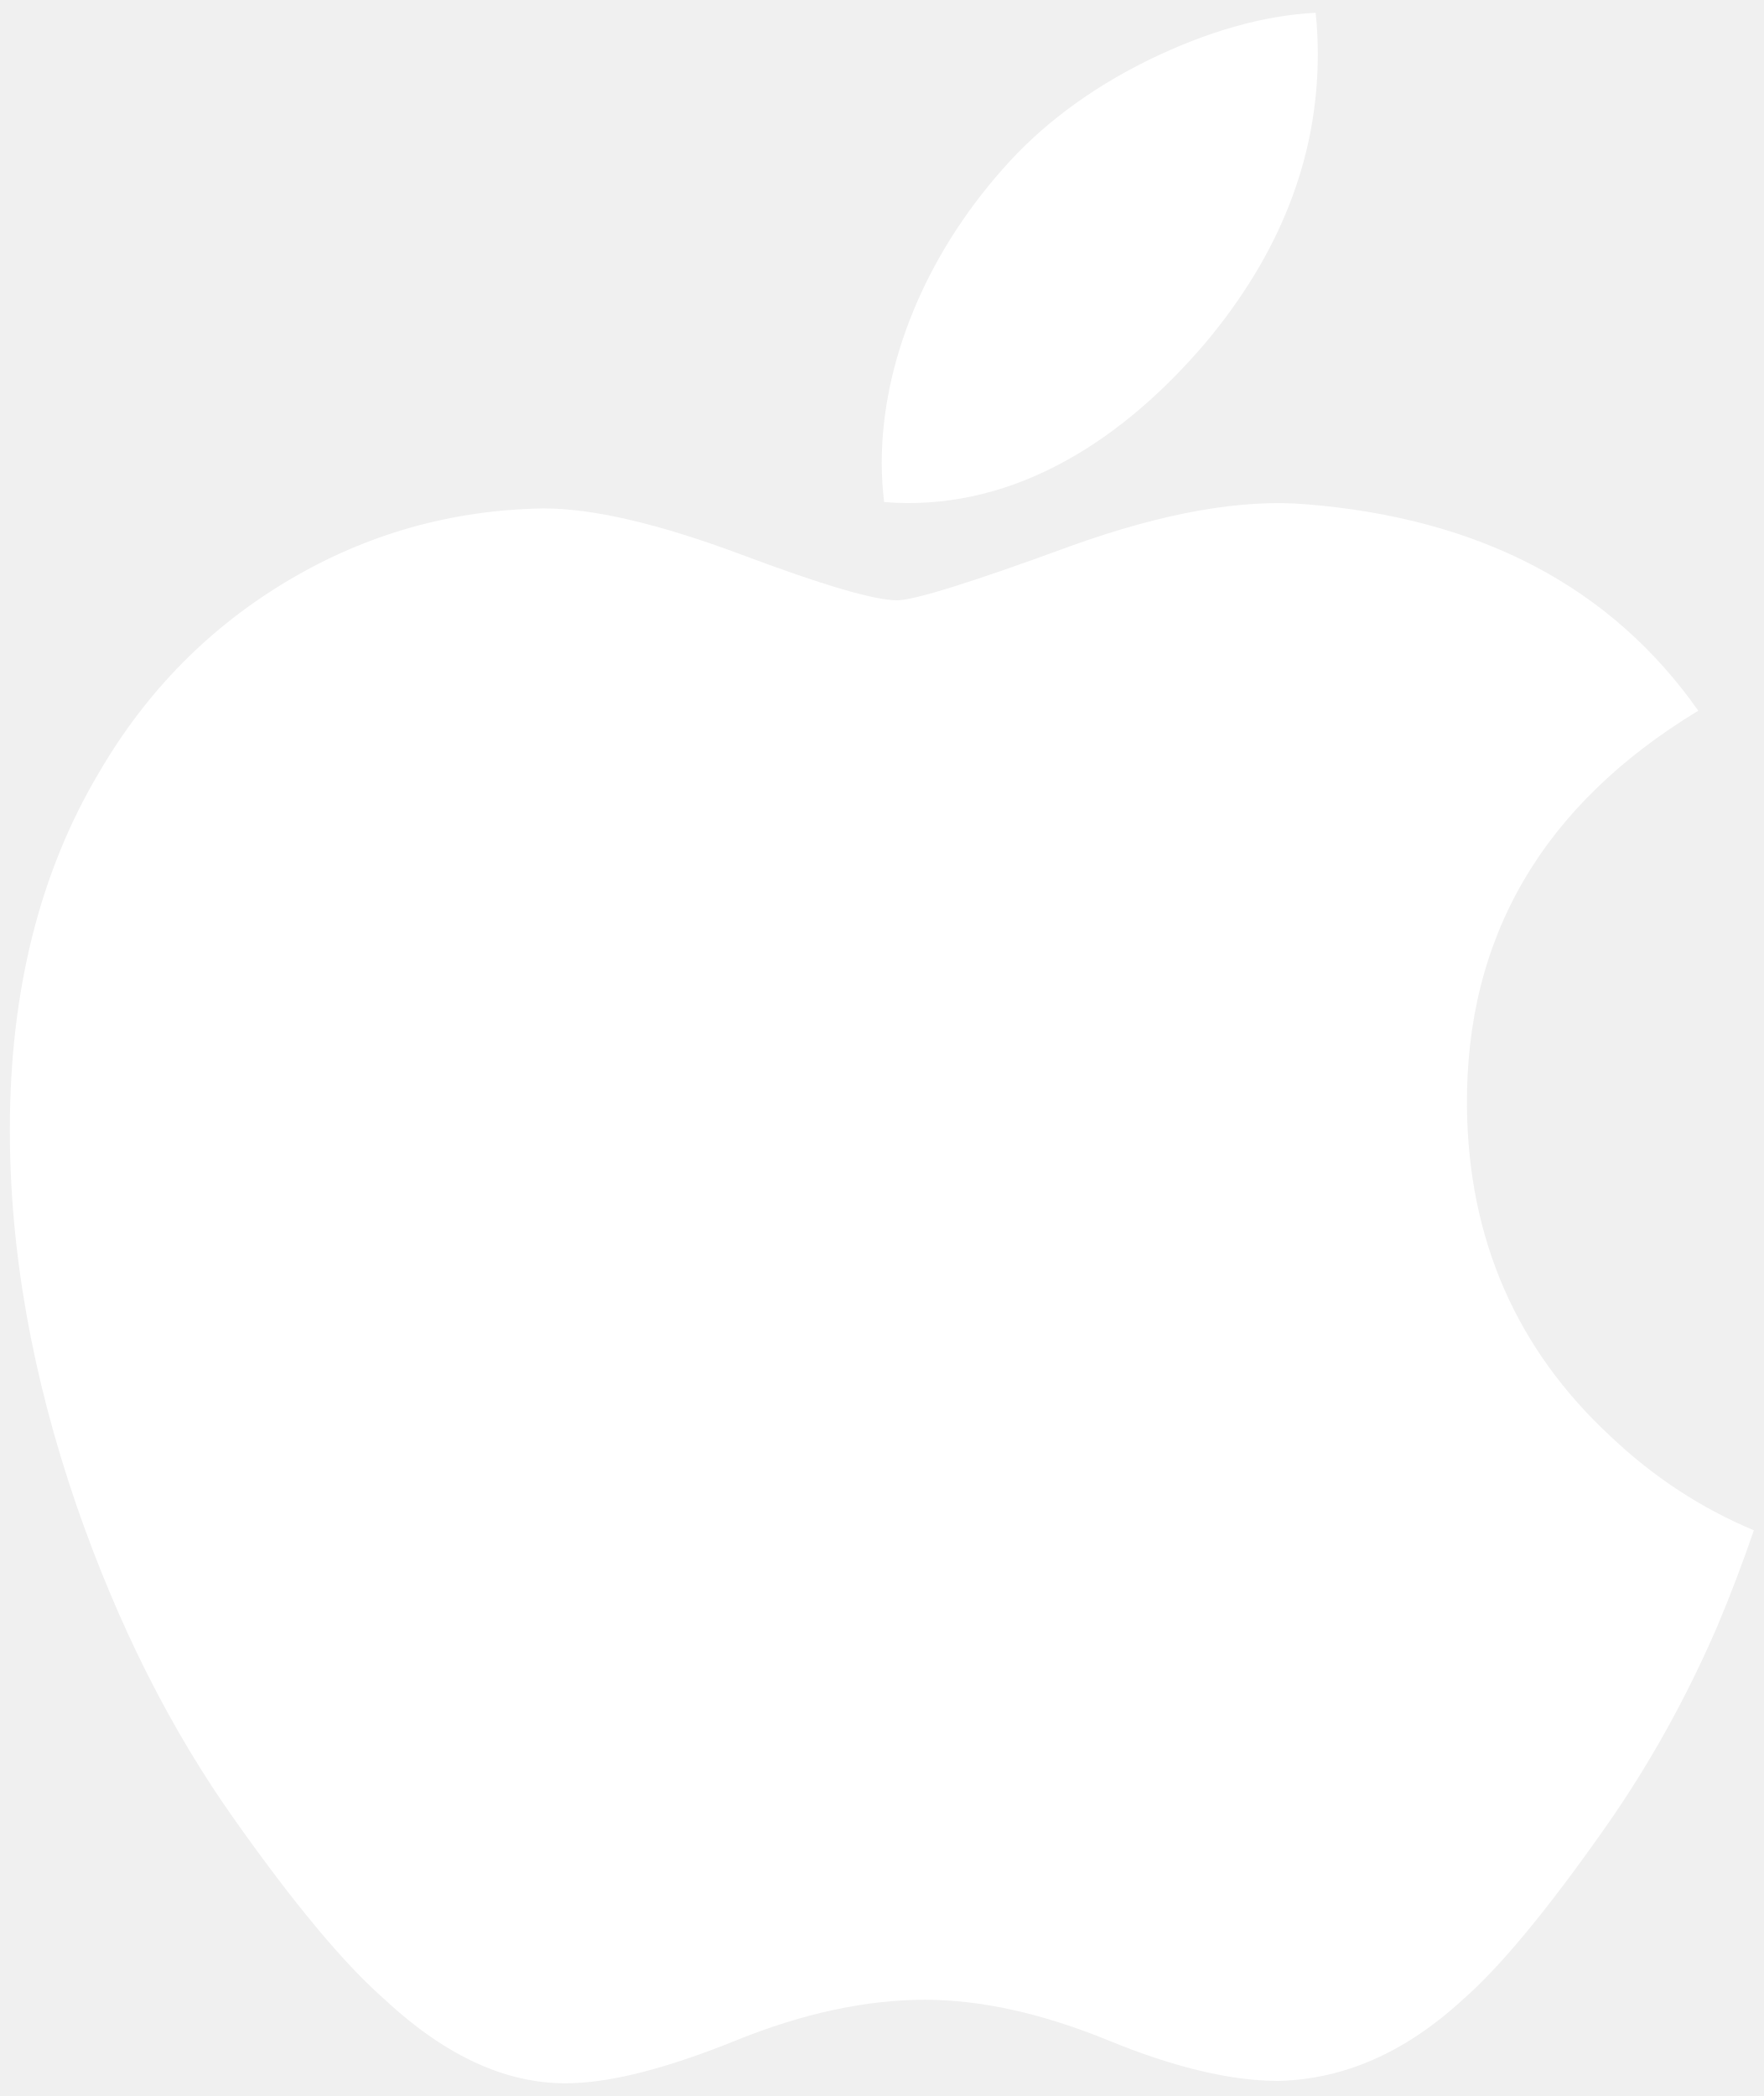
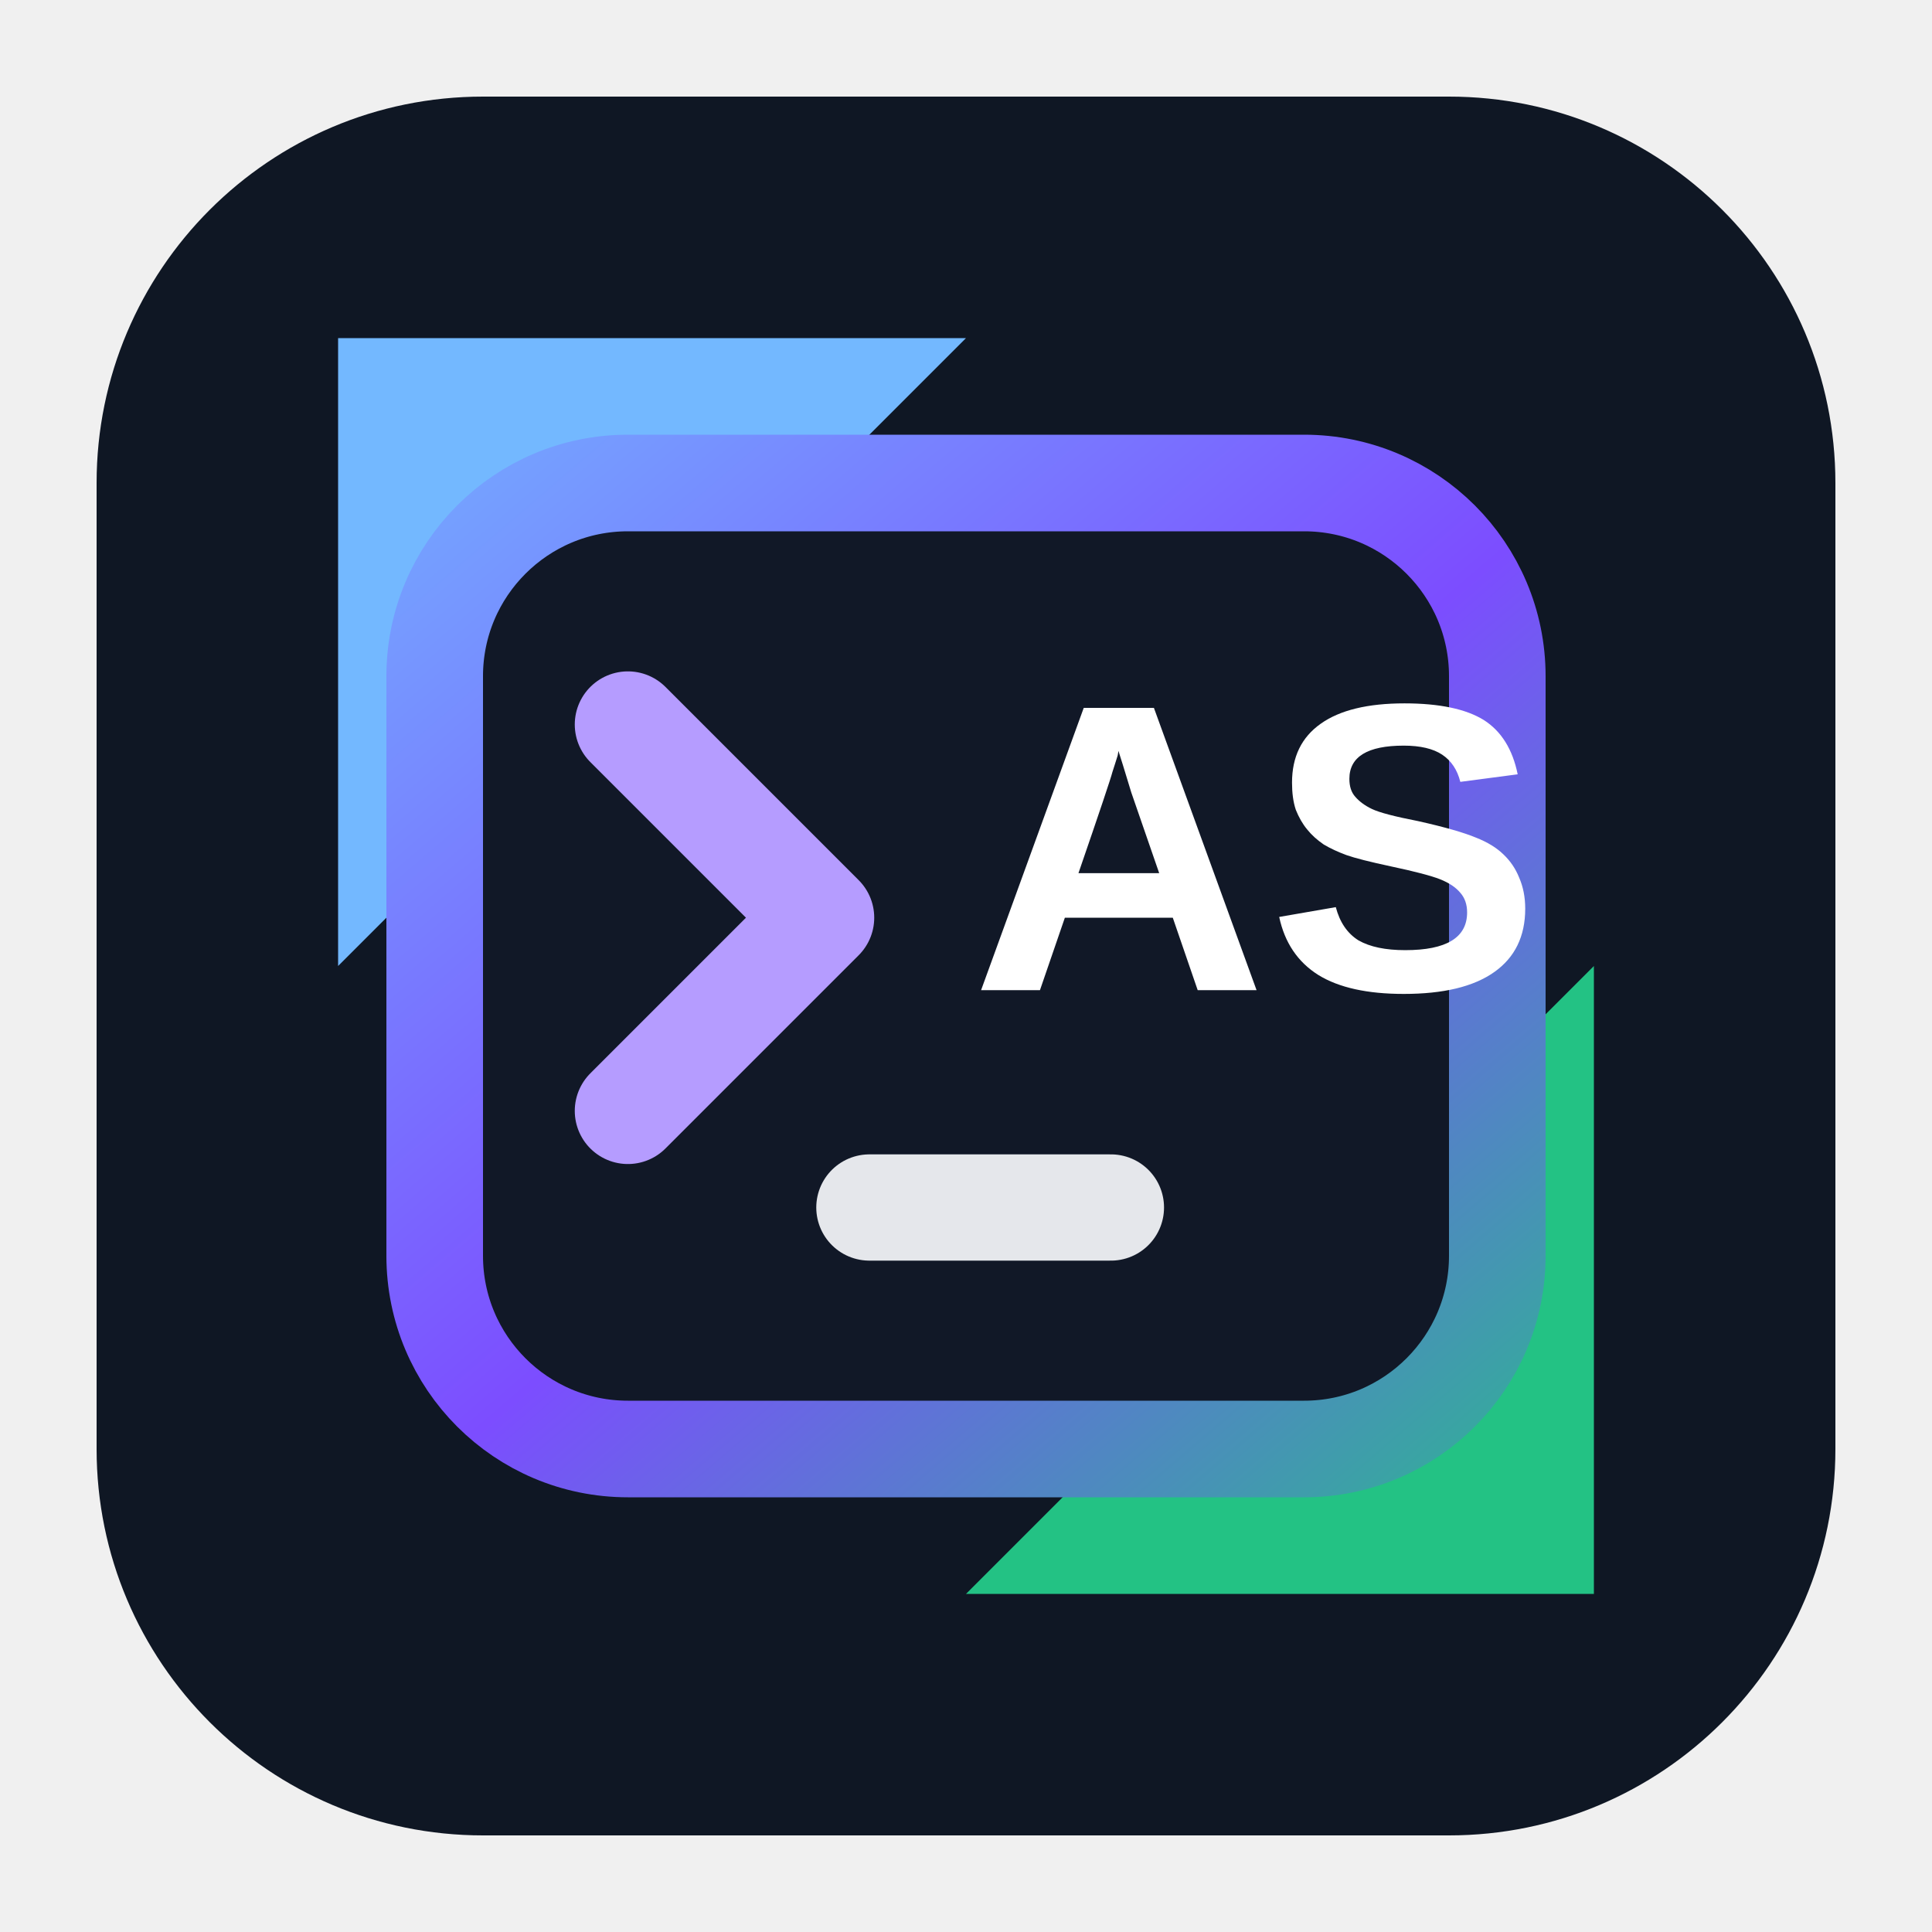
- <svg xmlns="http://www.w3.org/2000/svg" width="138px" height="164px" viewBox="0 0 138 164" version="1.1">
-   <g id="Page-1" stroke="none" stroke-width="1" fill="none" fill-rule="evenodd">
-     <g id="pluginIcon_dark_copy" fill="#FFFFFF" fill-rule="nonzero">
-       <path d="M134.37,127.25 C131.92,132.91 129.02,138.12 125.66,142.91 C121.08,149.44 117.33,153.96 114.44,156.47 C109.96,160.59 105.16,162.7 100.02,162.82 C96.33,162.82 91.88,161.77 86.7,159.64 C81.503,157.52 76.727,156.47 72.36,156.47 C67.78,156.47 62.868,157.52 57.614,159.64 C52.352,161.77 48.113,162.88 44.872,162.99 C39.943,163.2 35.03,161.03 30.126,156.47 C26.996,153.74 23.081,149.06 18.391,142.43 C13.359,135.35 9.222,127.14 5.981,117.78 C2.51,107.67 0.77,97.88 0.77,88.402 C0.77,77.545 3.116,68.181 7.815,60.334 C11.508,54.031 16.421,49.059 22.57,45.409 C28.719,41.759 35.363,39.899 42.518,39.78 C46.433,39.78 51.567,40.991 57.947,43.371 C64.309,45.759 68.394,46.97 70.185,46.97 C71.524,46.97 76.062,45.554 83.755,42.731 C91.03,40.113 97.17,39.029 102.2,39.456 C115.83,40.556 126.07,45.929 132.88,55.609 C120.69,62.995 114.66,73.34 114.78,86.611 C114.89,96.948 118.64,105.55 126.01,112.38 C129.35,115.55 133.08,118 137.23,119.74 C136.33,122.35 135.38,124.85 134.37,127.25 L134.37,127.25 Z M103.11,4.24 C103.11,12.342 100.15,19.907 94.25,26.909 C87.13,35.233 78.518,40.043 69.179,39.284 C69.06,38.312 68.991,37.289 68.991,36.214 C68.991,28.436 72.377,20.112 78.39,13.306 C81.392,9.86 85.21,6.995 89.84,4.709 C94.46,2.457 98.83,1.212 102.94,0.999 C103.06,2.082 103.11,3.165 103.11,4.24 L103.11,4.24 Z" id="Shape" />
-     </g>
-   </g>
+ <svg xmlns="http://www.w3.org/2000/svg" width="40" height="40" viewBox="0 0 40 40">
+   <defs>
+     <linearGradient id="asAccentDark" x1="8" y1="6" x2="32" y2="34" gradientUnits="userSpaceOnUse">
+       <stop offset="0" stop-color="#73B8FF" />
+       <stop offset="0.52" stop-color="#7C4DFF" />
+       <stop offset="1" stop-color="#23C284" />
+     </linearGradient>
+   </defs>
+   <rect x="2" y="2" width="36" height="36" rx="8" fill="#0F1724" />
+   <path d="M7 7h13L7 20z" fill="#73B8FF" />
+   <path d="M33 33H20l13-13z" fill="#23C284" />
+   <rect x="9" y="10" width="22" height="20" rx="4" fill="#111827" stroke="url(#asAccentDark)" stroke-width="2" />
+   <path d="M13 23l4-4-4-4" fill="none" stroke="#B59CFF" stroke-width="2.2" stroke-linecap="round" stroke-linejoin="round" />
+   <path d="M18 25h5" fill="none" stroke="#E5E7EB" stroke-width="2.2" stroke-linecap="round" />
+   <text x="26" y="20.5" fill="#FFFFFF" font-family="Arial, Helvetica, sans-serif" font-size="8.5" font-weight="800" text-anchor="middle">AS</text>
</svg>
